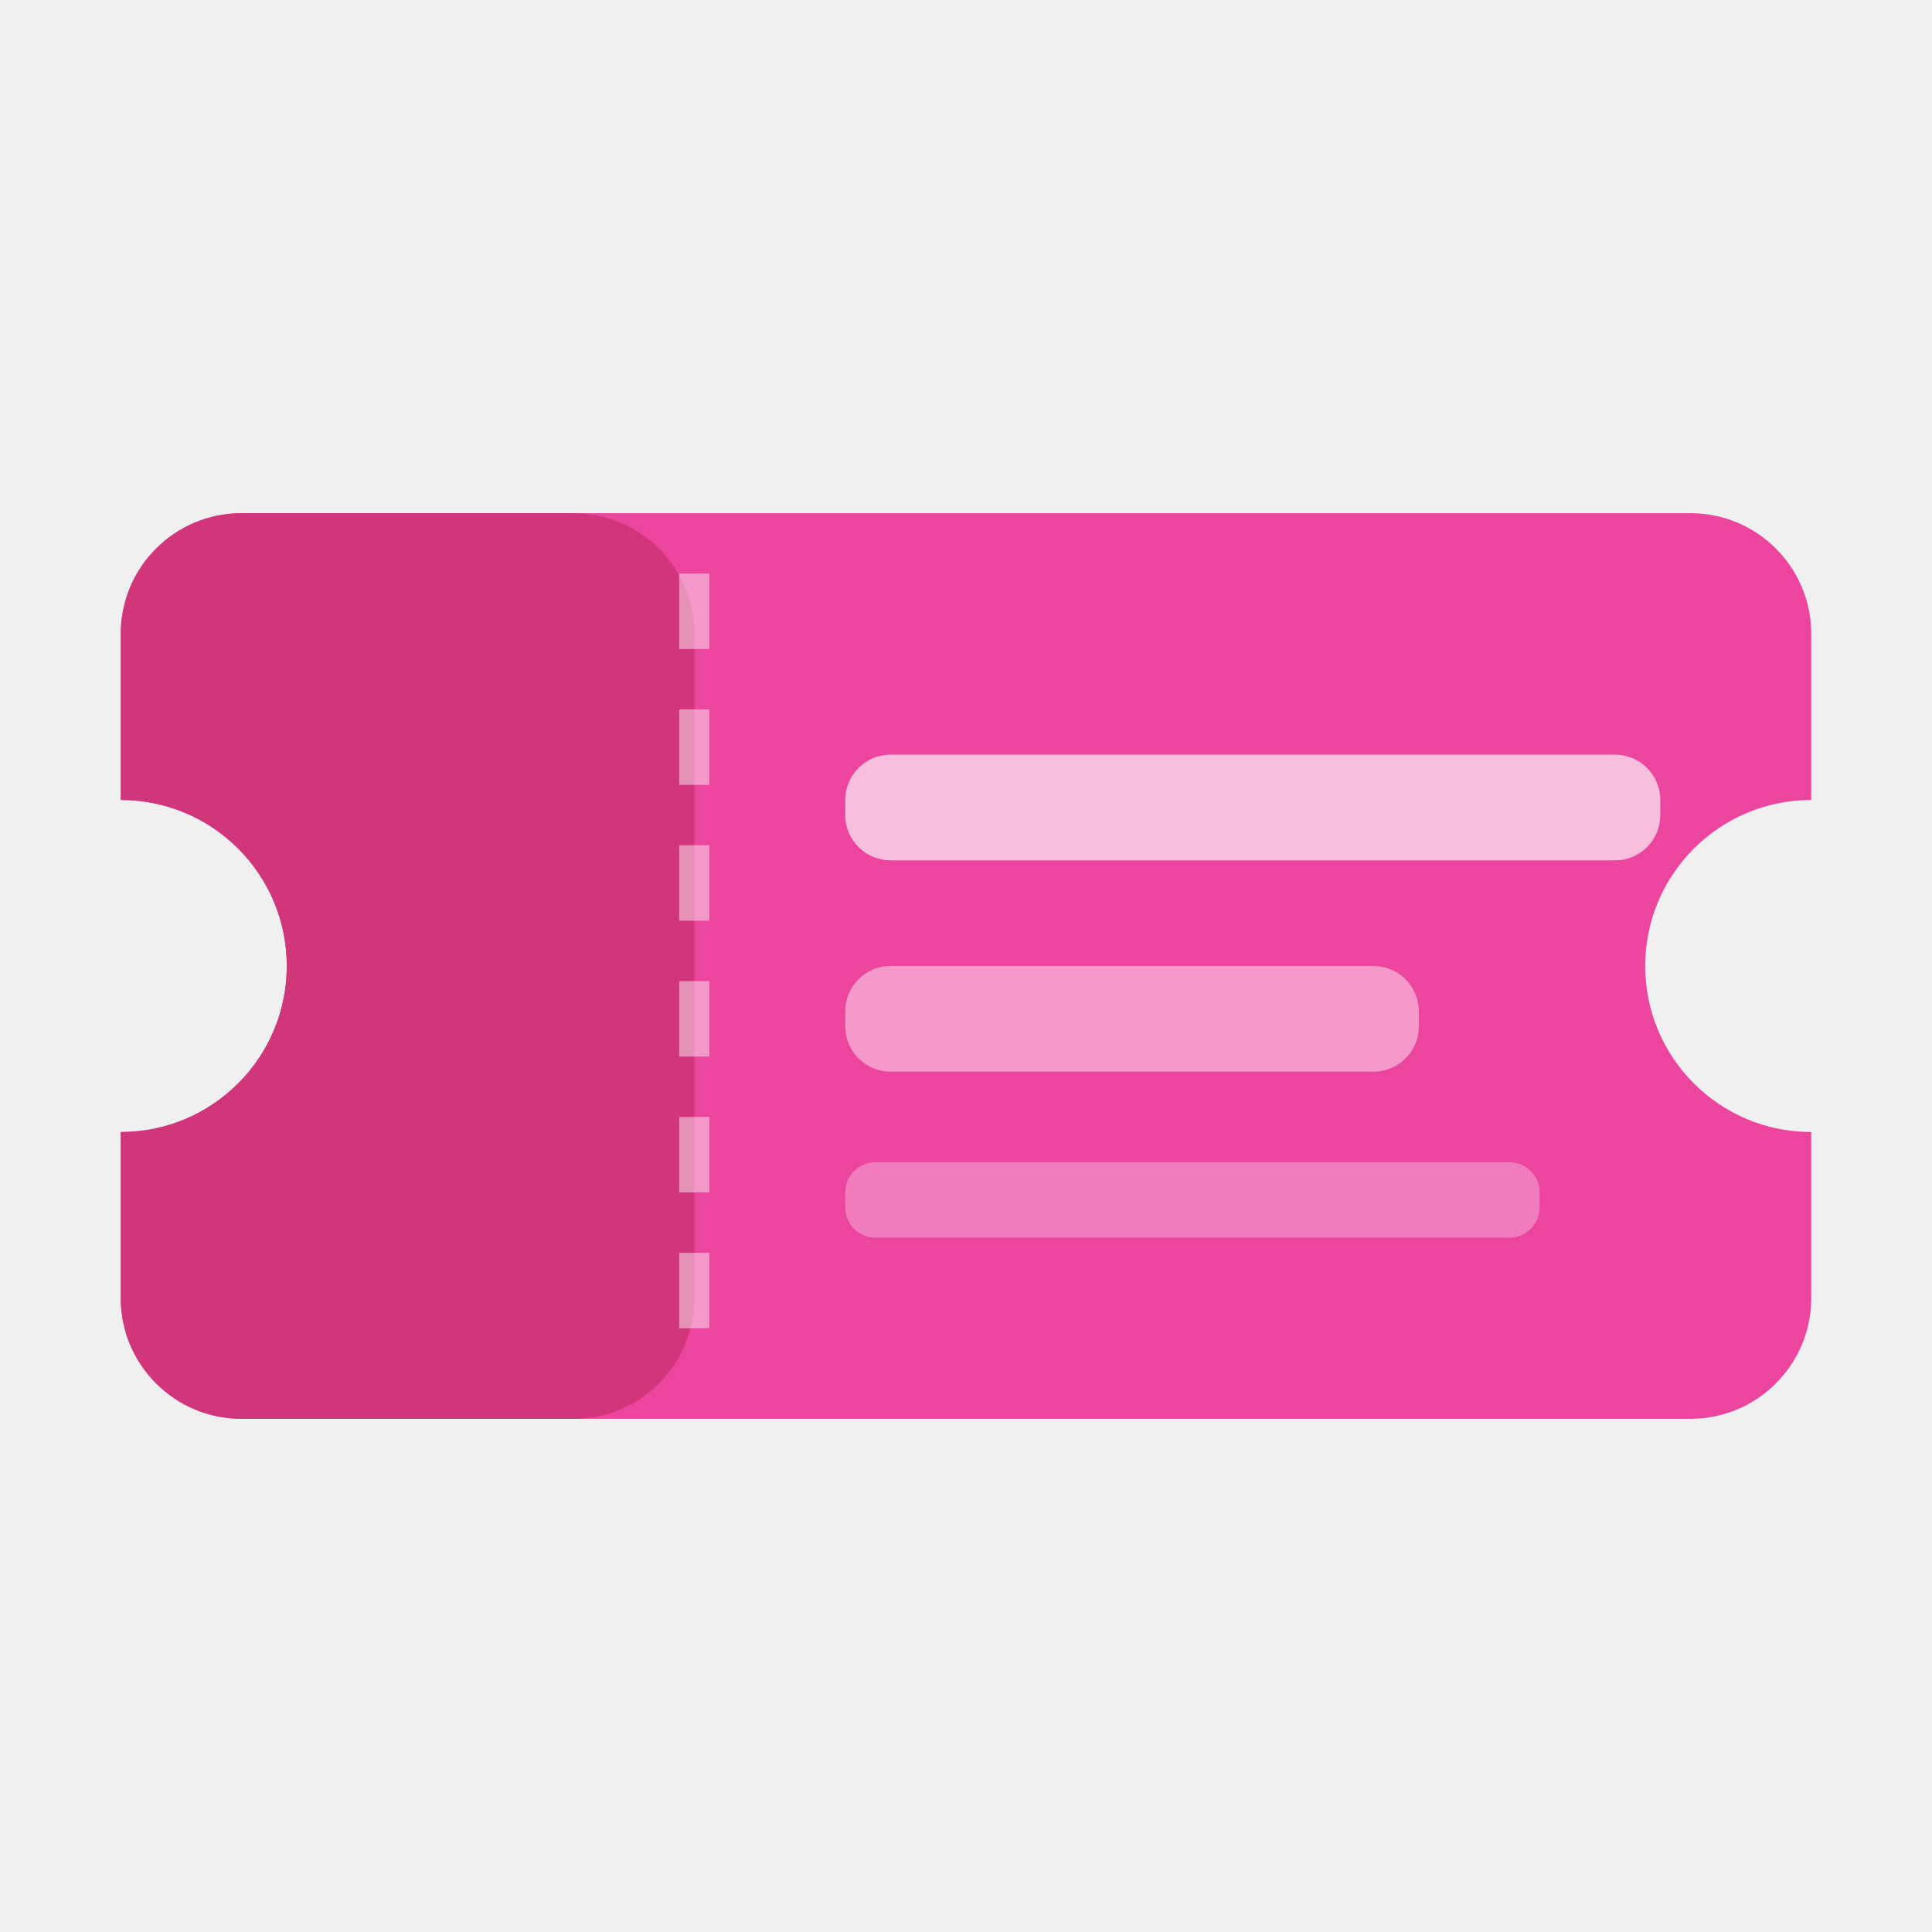
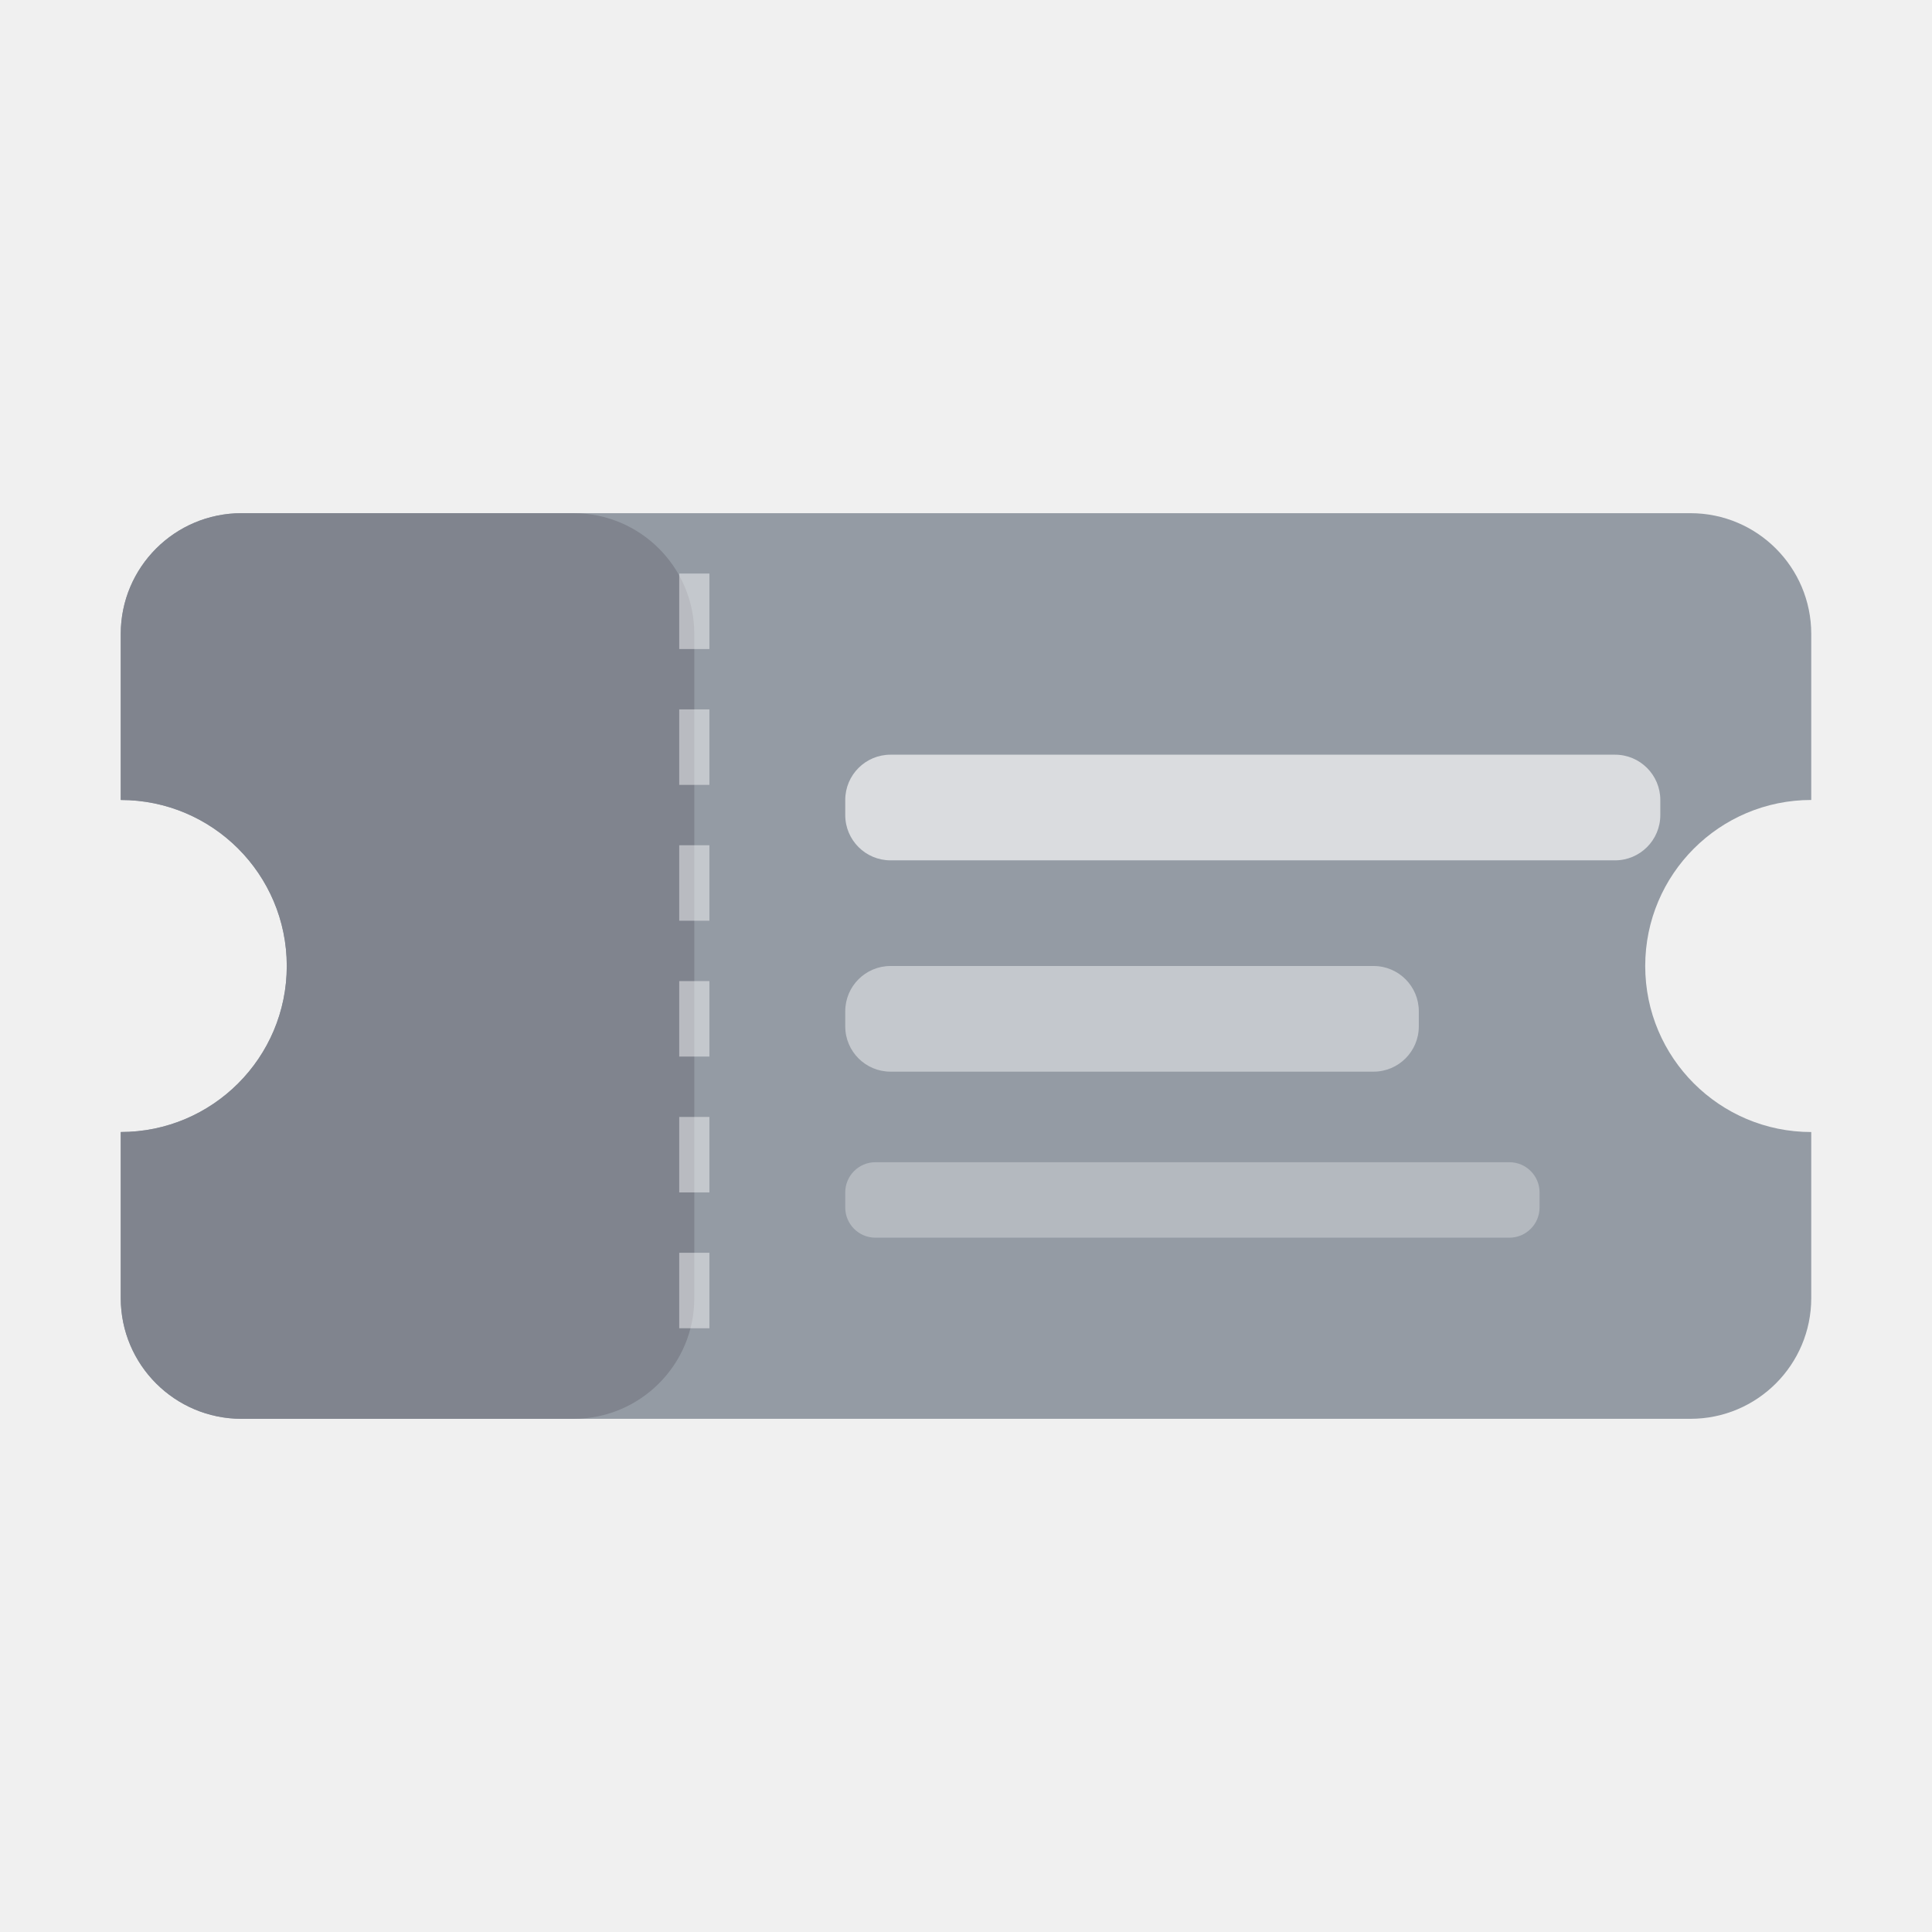
<svg xmlns="http://www.w3.org/2000/svg" viewBox="0 0 128 128">
  <defs>
    <mask id="tm">
      <rect x="0" y="0" width="128" height="128" fill="white" />
      <circle cx="8" cy="64" r="11" fill="black" />
      <circle cx="120" cy="64" r="11" fill="black" />
    </mask>
  </defs>
-   <rect x="8" y="34" width="112" height="60" rx="8" fill="#EB459E" mask="url(#tm)" />
-   <rect x="8" y="34" width="38" height="60" rx="8" fill="#D2367A" mask="url(#tm)" />
+   <rect x="8" y="34" width="112" height="60" rx="8" fill="#949BA4" mask="url(#tm)" />
+   <rect x="8" y="34" width="38" height="60" rx="8" fill="#80848E" mask="url(#tm)" />
  <line x1="46" y1="38" x2="46" y2="90" stroke="rgba(255,255,255,0.45)" stroke-width="2" stroke-dasharray="5,4" />
  <rect x="56" y="50" width="54" height="7" rx="3" fill="rgba(255,255,255,0.65)" />
  <rect x="56" y="64" width="38" height="7" rx="3" fill="rgba(255,255,255,0.45)" />
  <rect x="56" y="77" width="46" height="5" rx="2" fill="rgba(255,255,255,0.3)" />
</svg>
